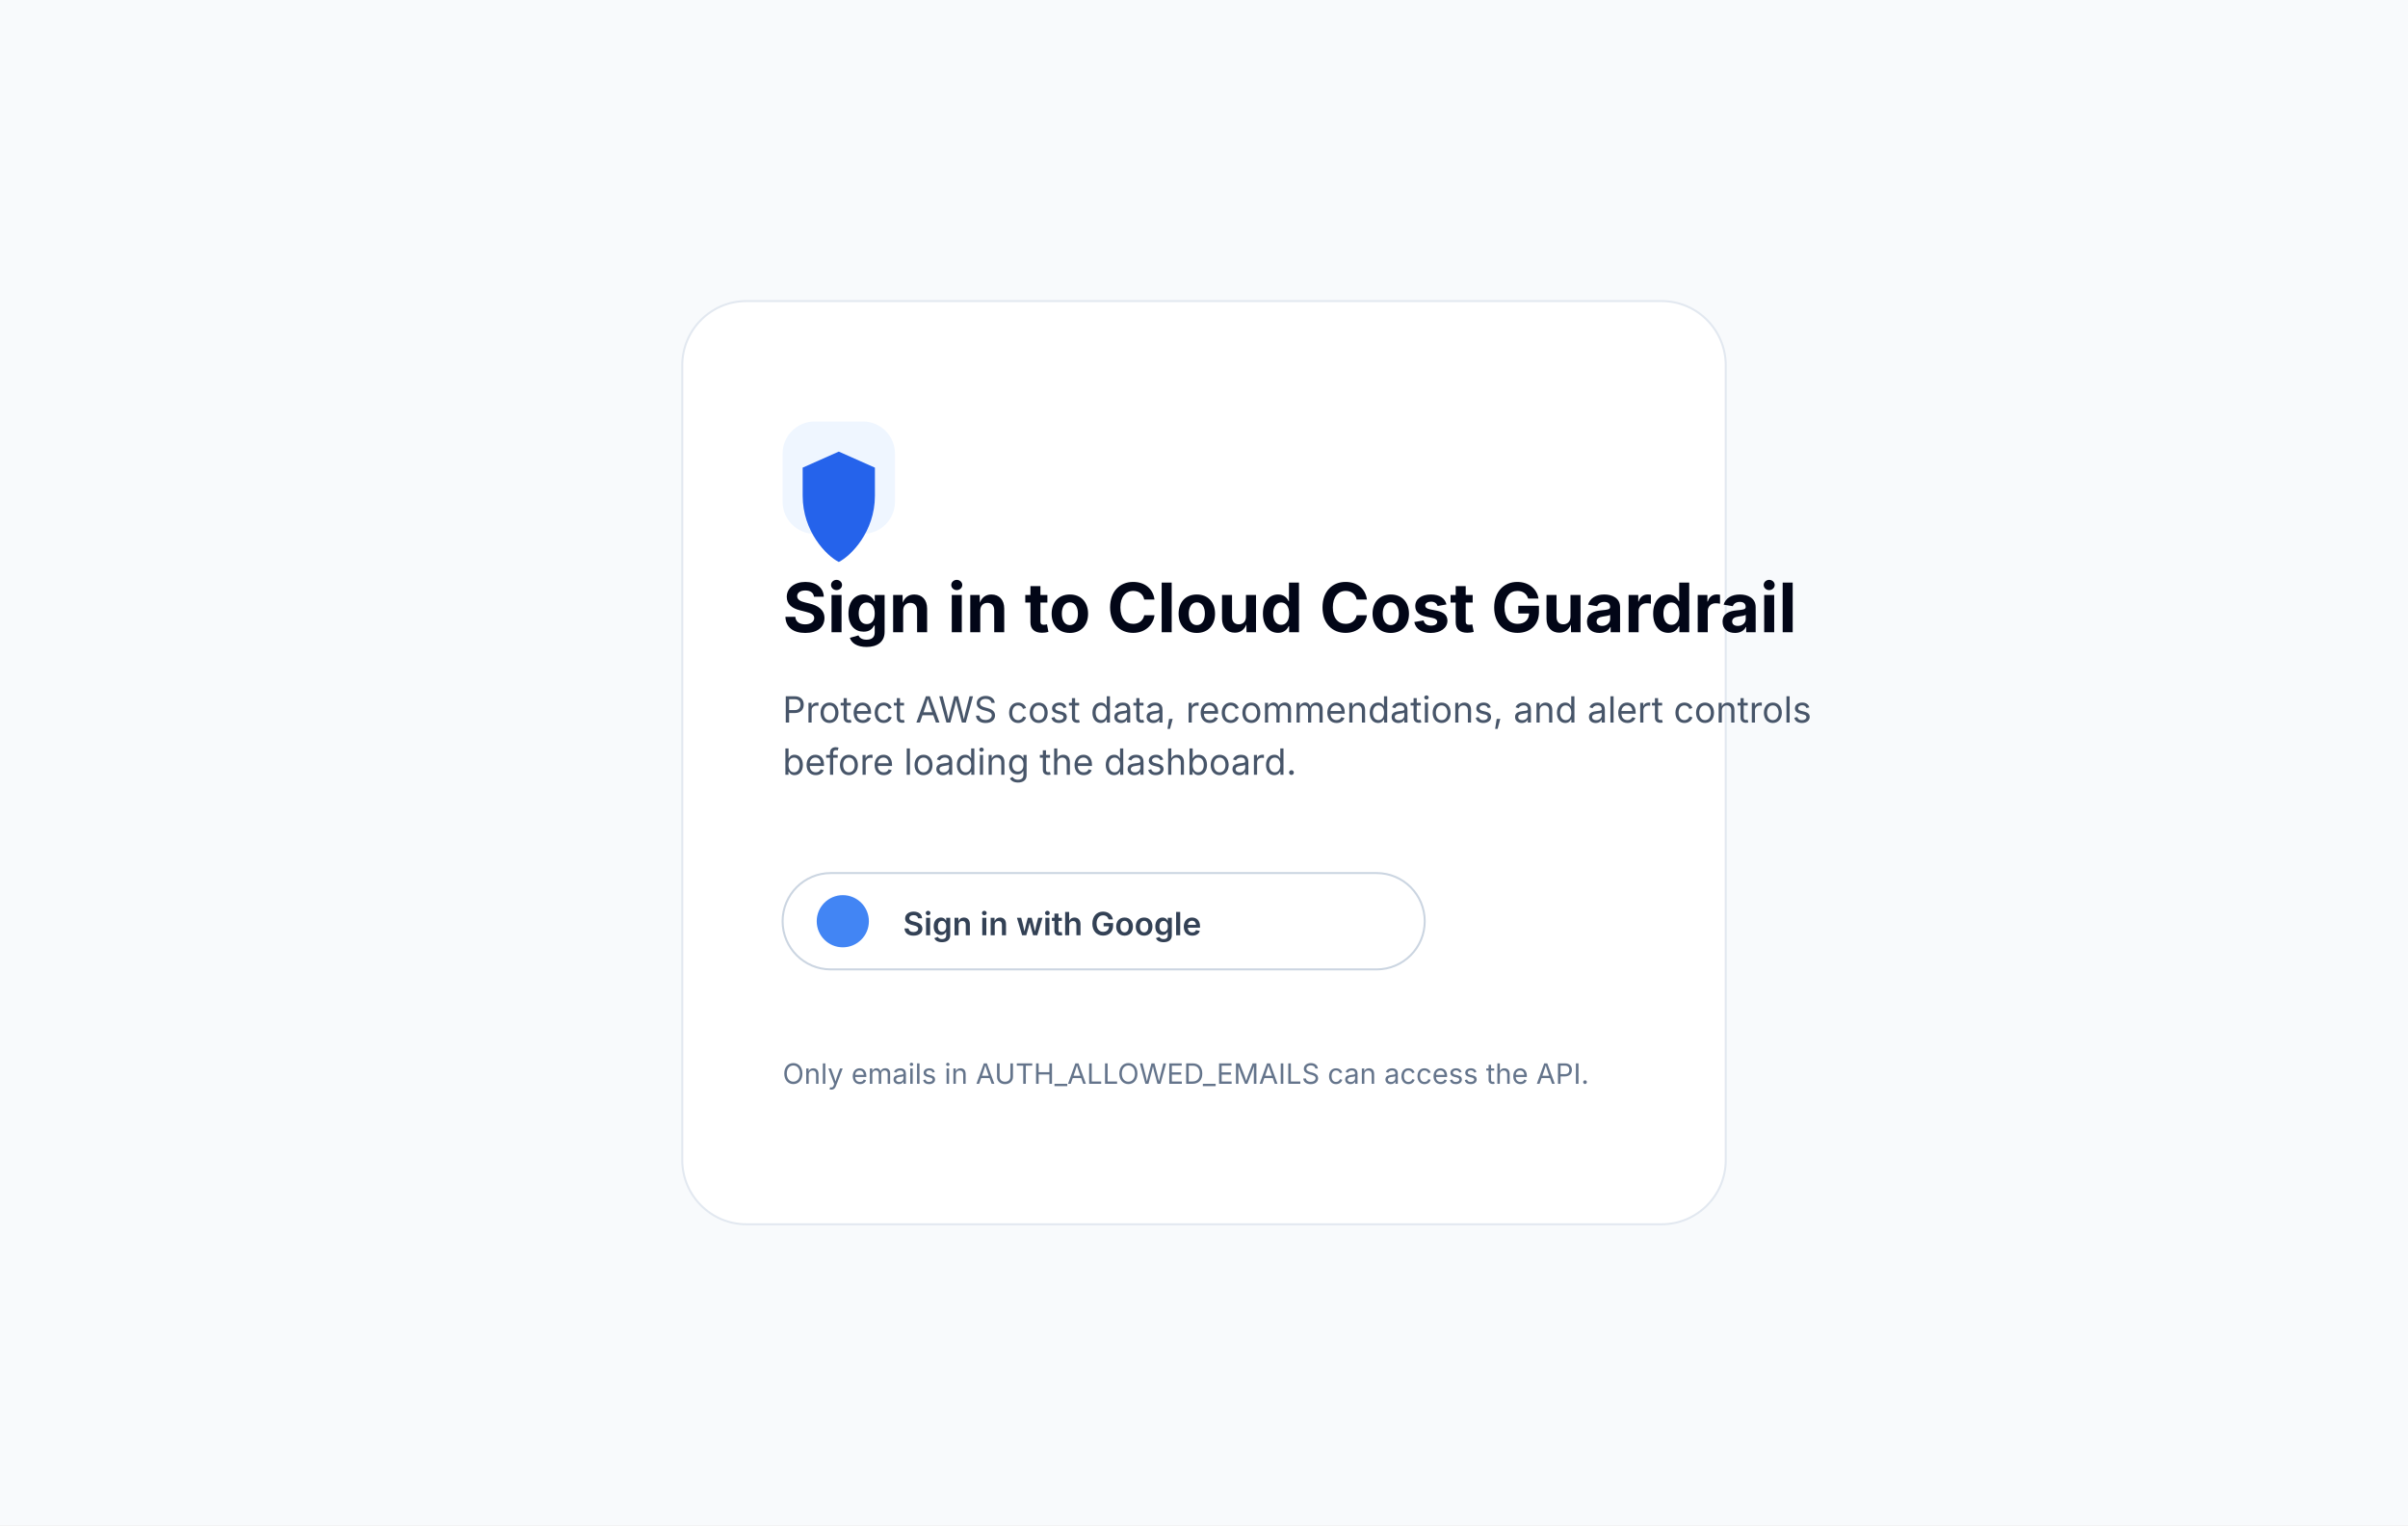
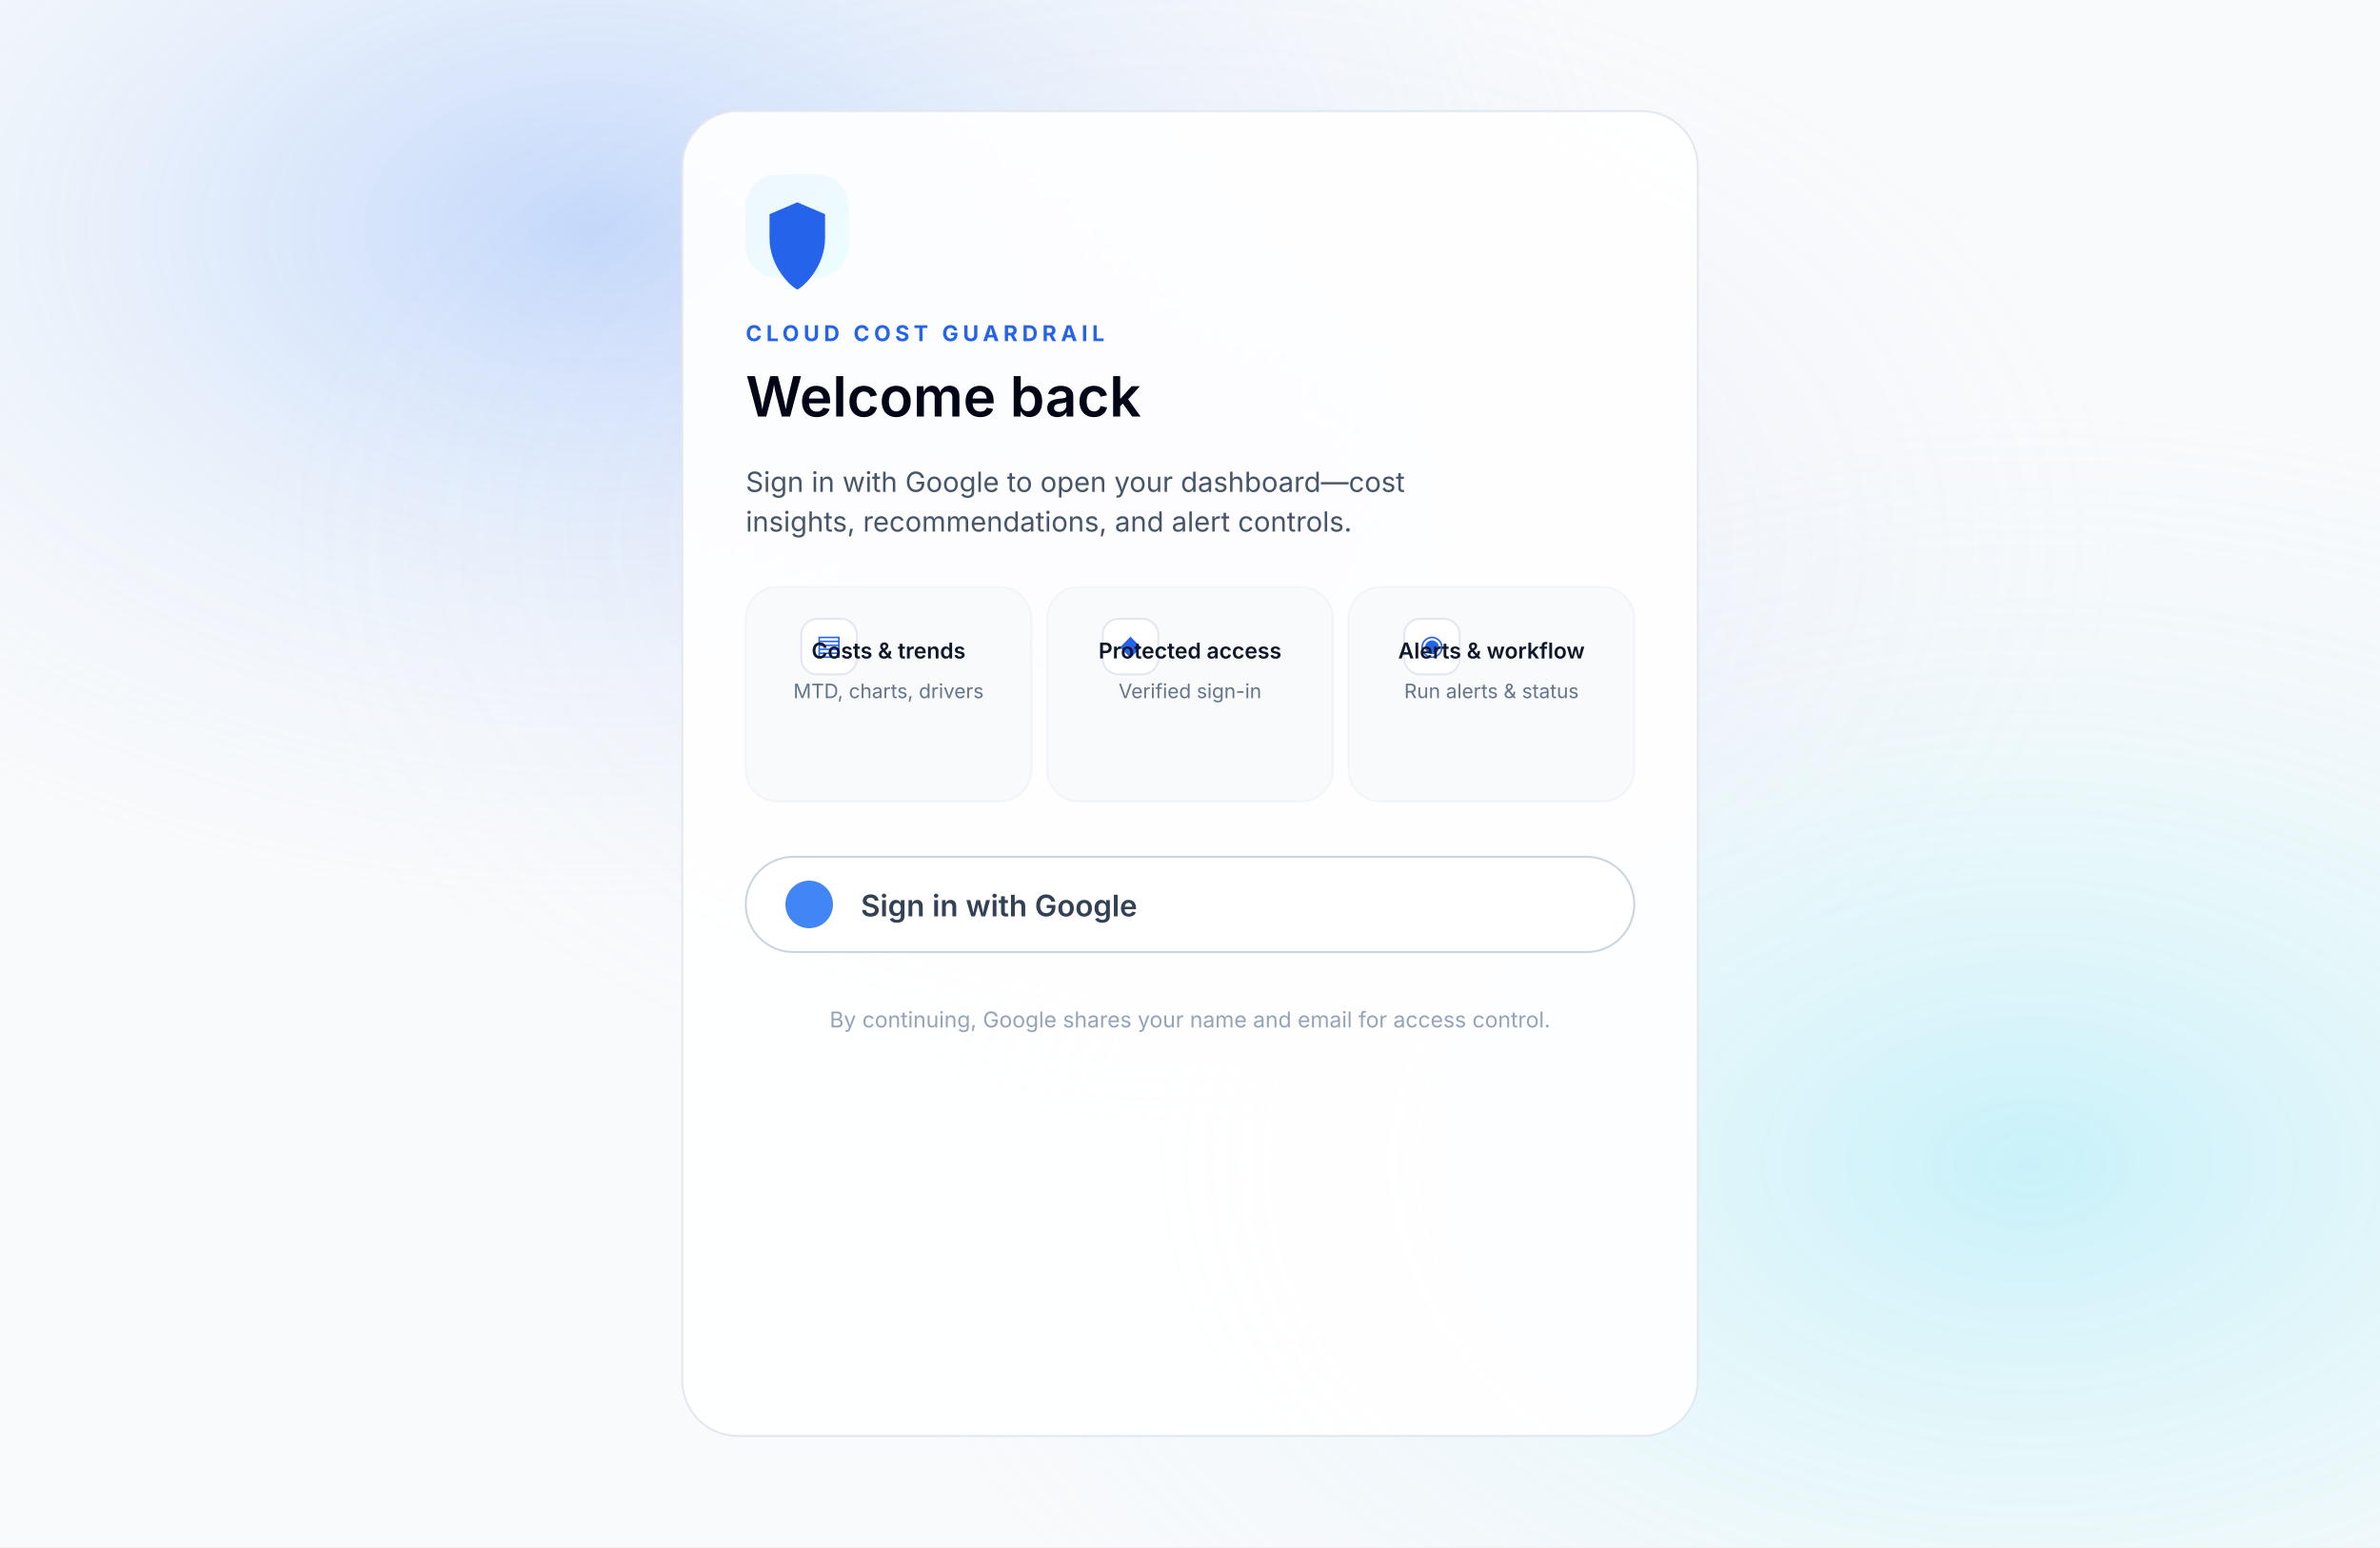
- <svg xmlns="http://www.w3.org/2000/svg" width="1200" height="760" viewBox="0 0 1200 760" role="img" aria-labelledby="title desc">
-   <rect width="1200" height="760" fill="#f8fafc" />
-   <rect x="340" y="150" width="520" height="460" rx="32" fill="#ffffff" stroke="#e2e8f0" />
-   <rect x="390" y="210" width="56" height="56" rx="16" fill="#eff6ff" />
-   <path d="M418 225l18 8v14c0 18-12 30-18 33-6-3-18-15-18-33v-14l18-8z" fill="#2563eb" />
-   <text x="390" y="315" fill="#020617" font-family="Inter, Arial, sans-serif" font-size="34" font-weight="700">Sign in to Cloud Cost Guardrail</text>
-   <text x="390" y="360" fill="#475569" font-family="Inter, Arial, sans-serif" font-size="18">Protect AWS cost data, recommendations, and alert controls</text>
-   <text x="390" y="386" fill="#475569" font-family="Inter, Arial, sans-serif" font-size="18">before loading the dashboard.</text>
-   <rect x="390" y="435" width="320" height="48" rx="24" fill="#ffffff" stroke="#cbd5e1" />
-   <circle cx="420" cy="459" r="13" fill="#4285f4" />
-   <text x="450" y="466" fill="#334155" font-family="Inter, Arial, sans-serif" font-size="16" font-weight="600">Sign in with Google</text>
-   <text x="390" y="540" fill="#64748b" font-family="Inter, Arial, sans-serif" font-size="14">Only emails in AUTH_ALLOWED_EMAILS can access the API.</text>
+ <svg xmlns="http://www.w3.org/2000/svg" width="1200" height="780" viewBox="0 0 1200 780" role="img" aria-labelledby="title desc" preserveAspectRatio="xMidYMid meet">
+   <defs>
+     <radialGradient id="blob1" cx="25%" cy="15%" r="45%">
+       <stop offset="0%" stop-color="#3b82f6" stop-opacity="0.28" />
+       <stop offset="100%" stop-color="#f1f5f9" stop-opacity="0" />
+     </radialGradient>
+     <radialGradient id="blob2" cx="85%" cy="75%" r="50%">
+       <stop offset="0%" stop-color="#22d3ee" stop-opacity="0.22" />
+       <stop offset="100%" stop-color="#f1f5f9" stop-opacity="0" />
+     </radialGradient>
+     <radialGradient id="blob3" cx="50%" cy="35%" r="40%">
+       <stop offset="0%" stop-color="#6366f1" stop-opacity="0.14" />
+       <stop offset="100%" stop-color="#f1f5f9" stop-opacity="0" />
+     </radialGradient>
+     <linearGradient id="shieldBg" x1="0%" y1="0%" x2="100%" y2="100%">
+       <stop offset="0%" stop-color="#eff6ff" />
+       <stop offset="100%" stop-color="#ecfeff" />
+     </linearGradient>
+   </defs>
+   <rect width="1200" height="780" fill="#f8fafc" />
+   <rect width="1200" height="780" fill="url(#blob1)" />
+   <rect width="1200" height="780" fill="url(#blob2)" />
+   <rect width="1200" height="780" fill="url(#blob3)" />
+   <rect x="344" y="56" width="512" height="668" rx="28" fill="#ffffff" fill-opacity="0.92" stroke="#e2e8f0" stroke-width="1" />
+   <rect x="376" y="88" width="52" height="52" rx="16" fill="url(#shieldBg)" />
+   <path d="M402 102l14 6v12c0 14-10 24-14 26-4-2-14-12-14-26v-12l14-6z" fill="#2563eb" />
+   <text x="376" y="172" fill="#2563eb" font-family="system-ui, Segoe UI, Inter, sans-serif" font-size="11" font-weight="700" letter-spacing="0.2em">CLOUD COST GUARDRAIL</text>
+   <text x="376" y="210" fill="#020617" font-family="system-ui, Segoe UI, Inter, sans-serif" font-size="28" font-weight="600">Welcome back</text>
+   <text x="376" y="248" fill="#475569" font-family="system-ui, Segoe UI, Inter, sans-serif" font-size="14">Sign in with Google to open your dashboard—cost</text>
+   <text x="376" y="268" fill="#475569" font-family="system-ui, Segoe UI, Inter, sans-serif" font-size="14">insights, recommendations, and alert controls.</text>
+   <rect x="376" y="296" width="144" height="108" rx="16" fill="#f8fafc" stroke="#f1f5f9" />
+   <rect x="404" y="312" width="28" height="28" rx="8" fill="#ffffff" stroke="#e2e8f0" />
+   <text x="418" y="330" fill="#2563eb" font-family="system-ui, sans-serif" font-size="14" text-anchor="middle">▤</text>
+   <text x="448" y="332" fill="#0f172a" font-family="system-ui, Segoe UI, Inter, sans-serif" font-size="11" font-weight="600" text-anchor="middle">Costs &amp; trends</text>
+   <text x="448" y="352" fill="#64748b" font-family="system-ui, Segoe UI, Inter, sans-serif" font-size="10" text-anchor="middle">MTD, charts, drivers</text>
+   <rect x="528" y="296" width="144" height="108" rx="16" fill="#f8fafc" stroke="#f1f5f9" />
+   <rect x="556" y="312" width="28" height="28" rx="8" fill="#ffffff" stroke="#e2e8f0" />
+   <text x="570" y="330" fill="#2563eb" font-family="system-ui, sans-serif" font-size="14" text-anchor="middle">◆</text>
+   <text x="600" y="332" fill="#0f172a" font-family="system-ui, Segoe UI, Inter, sans-serif" font-size="11" font-weight="600" text-anchor="middle">Protected access</text>
+   <text x="600" y="352" fill="#64748b" font-family="system-ui, Segoe UI, Inter, sans-serif" font-size="10" text-anchor="middle">Verified sign-in</text>
+   <rect x="680" y="296" width="144" height="108" rx="16" fill="#f8fafc" stroke="#f1f5f9" />
+   <rect x="708" y="312" width="28" height="28" rx="8" fill="#ffffff" stroke="#e2e8f0" />
+   <text x="722" y="330" fill="#2563eb" font-family="system-ui, sans-serif" font-size="14" text-anchor="middle">◉</text>
+   <text x="752" y="332" fill="#0f172a" font-family="system-ui, Segoe UI, Inter, sans-serif" font-size="11" font-weight="600" text-anchor="middle">Alerts &amp; workflow</text>
+   <text x="752" y="352" fill="#64748b" font-family="system-ui, Segoe UI, Inter, sans-serif" font-size="10" text-anchor="middle">Run alerts &amp; status</text>
+   <rect x="376" y="432" width="448" height="48" rx="24" fill="#ffffff" stroke="#cbd5e1" />
+   <circle cx="408" cy="456" r="12" fill="#4285f4" />
+   <text x="434" y="462" fill="#334155" font-family="system-ui, Segoe UI, Inter, sans-serif" font-size="15" font-weight="600">Sign in with Google</text>
+   <text x="600" y="518" fill="#94a3b8" font-family="system-ui, Segoe UI, Inter, sans-serif" font-size="11" text-anchor="middle">By continuing, Google shares your name and email for access control.</text>
</svg>
